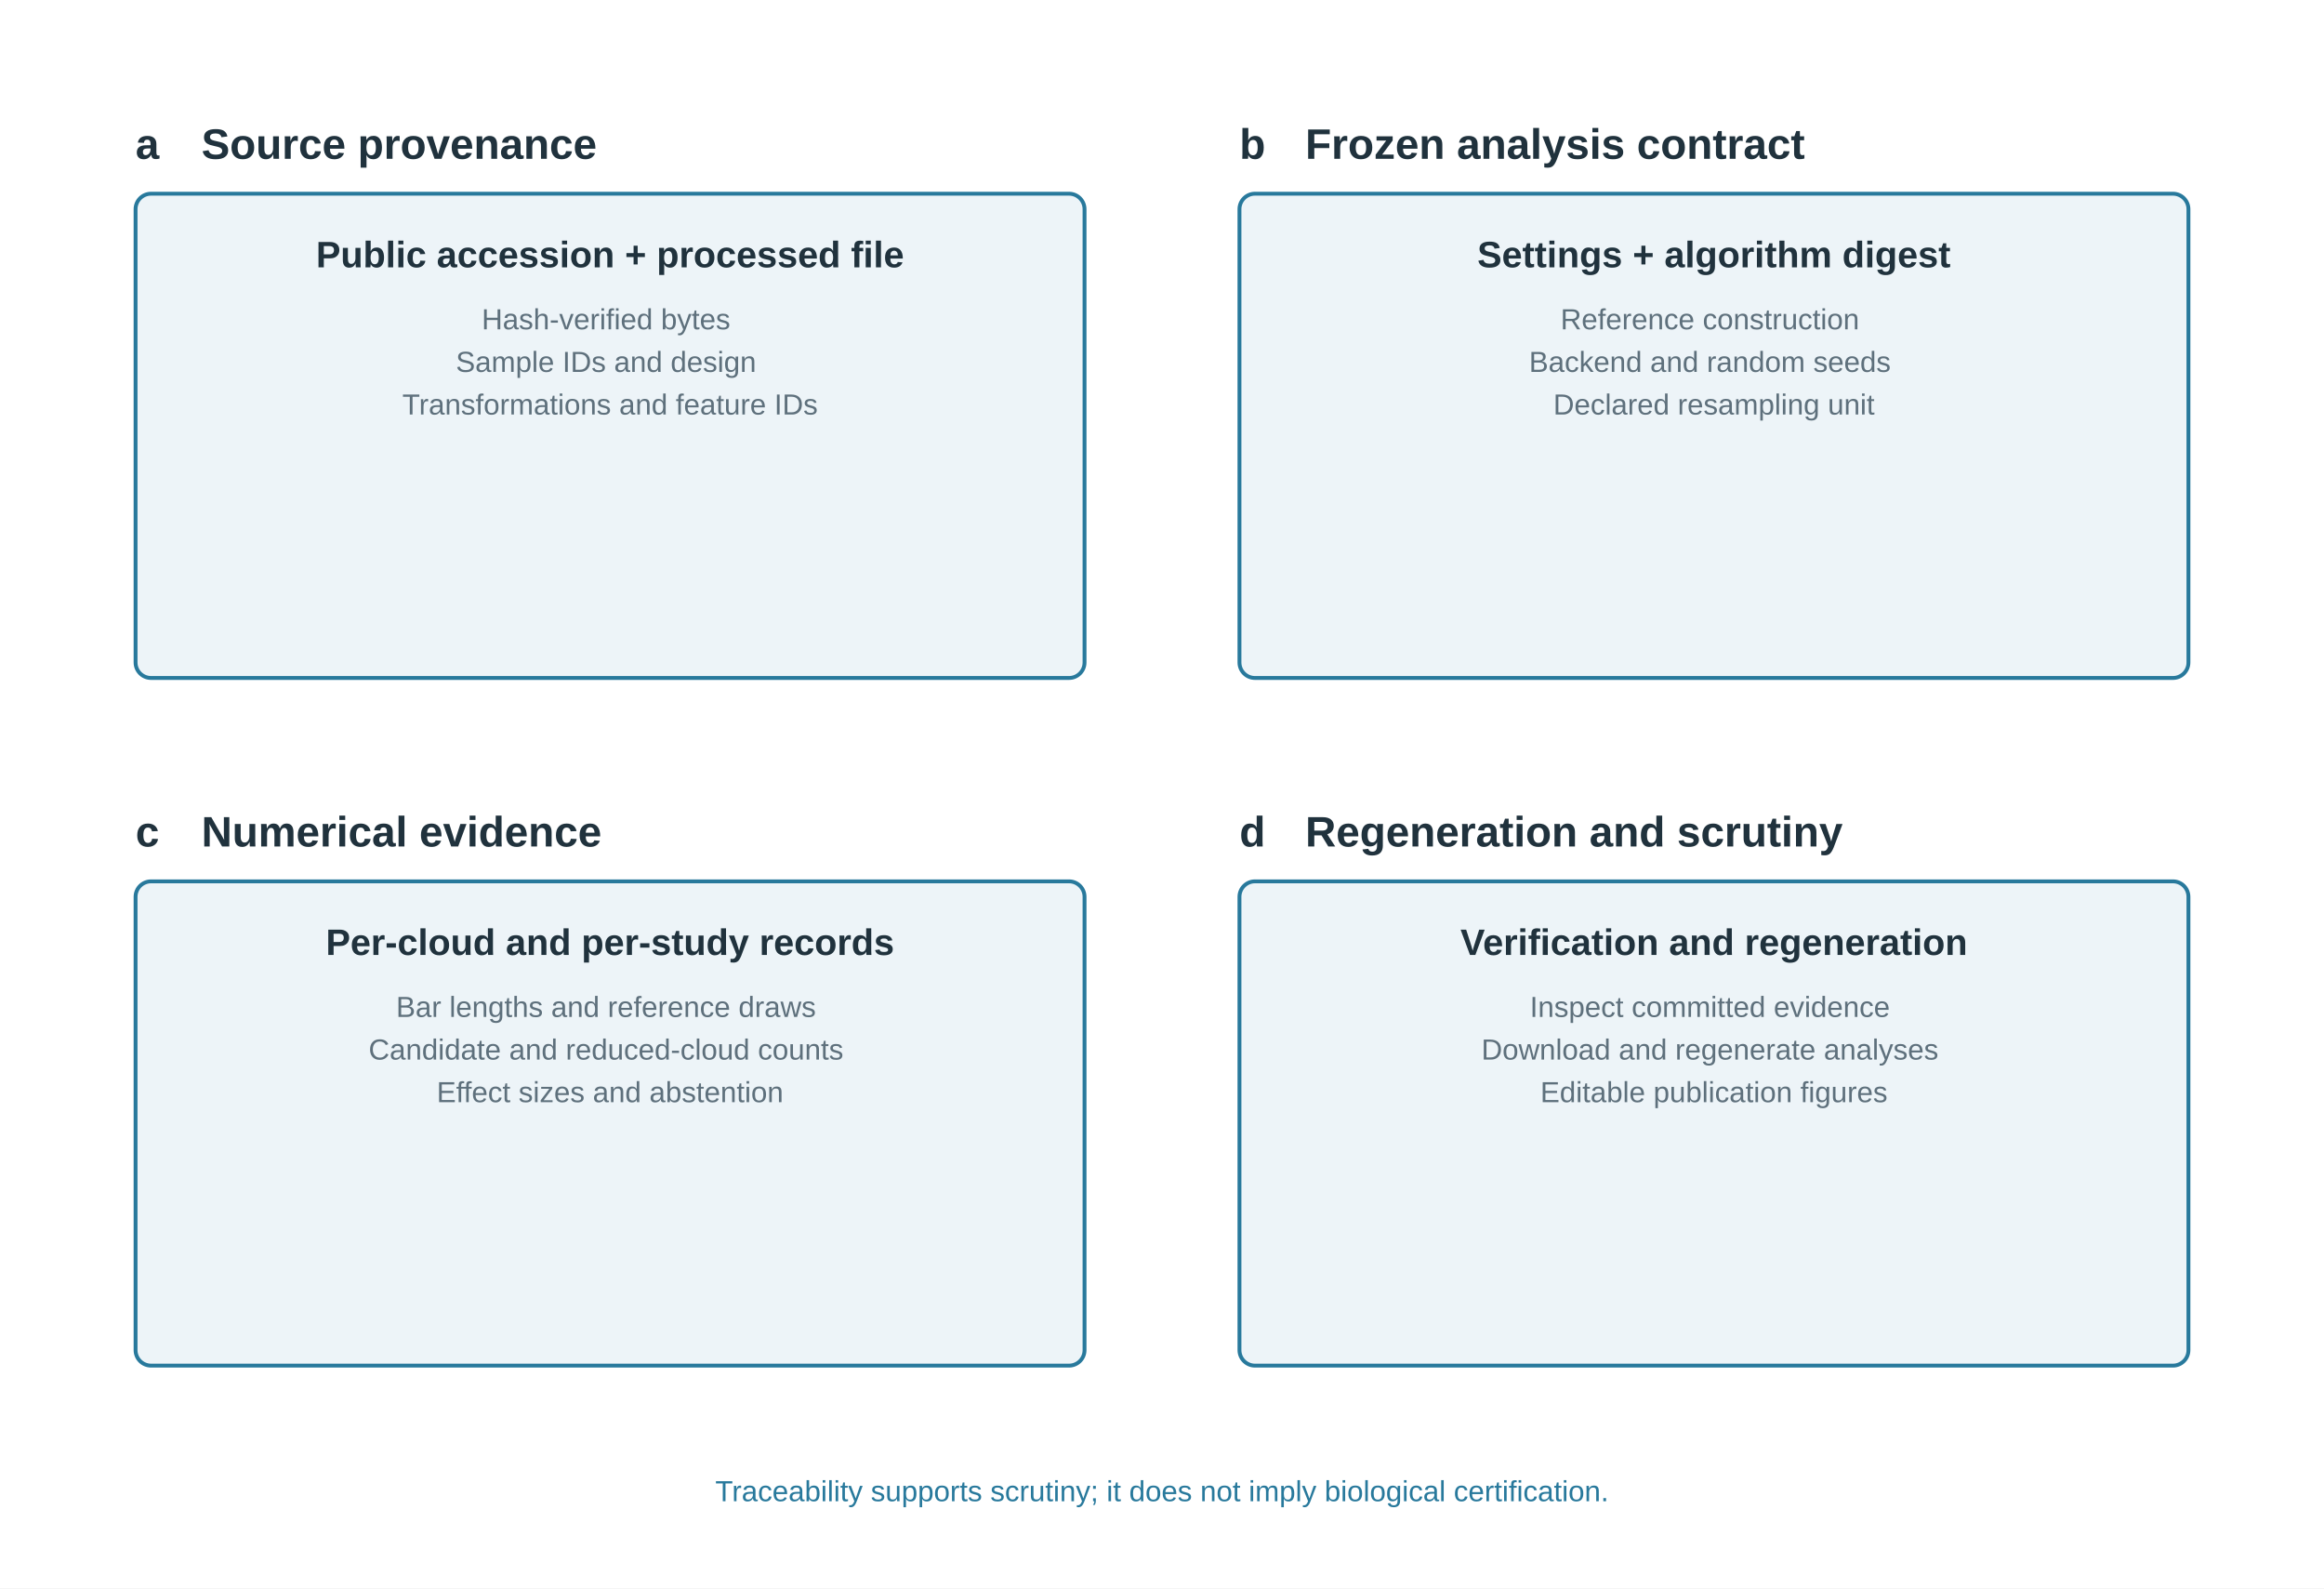
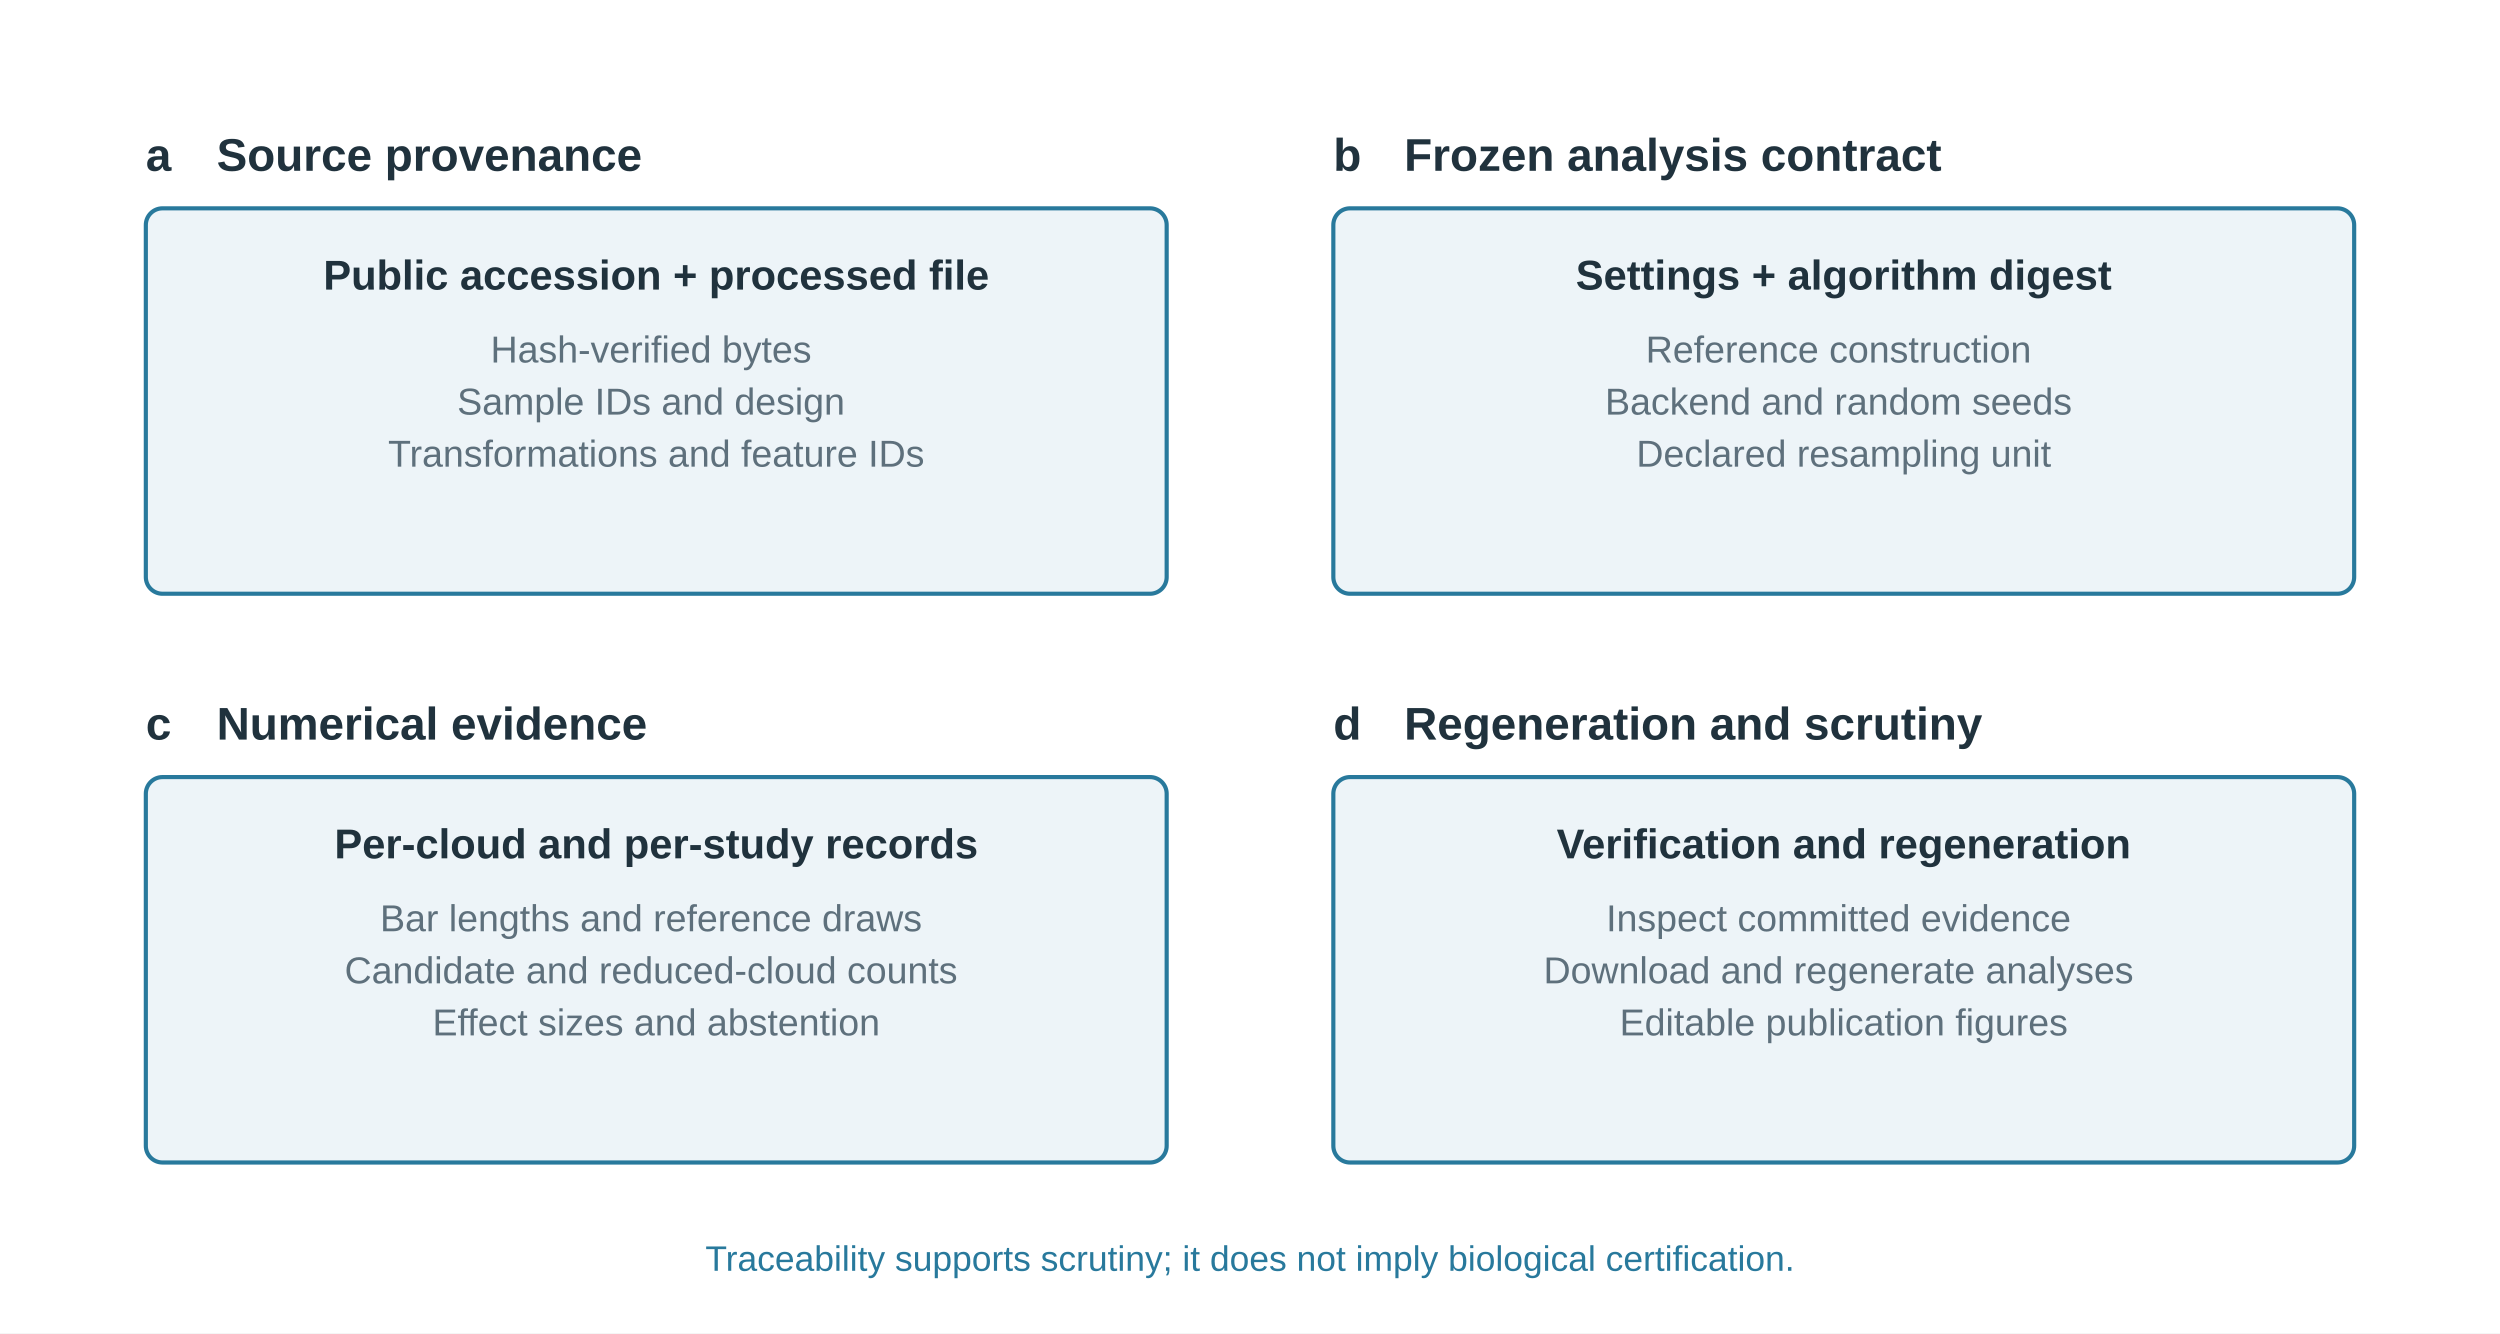
- <svg xmlns="http://www.w3.org/2000/svg" width="1200pt" height="820pt" viewBox="0 0 1200 820">
-   <rect width="1200" height="820" fill="#ffffff" />
-   <text x="70" y="82" font-family="Arial, Helvetica, sans-serif" font-size="22" font-weight="700" fill="#20323d" text-anchor="start">
-     <tspan x="70">a</tspan>
+ <svg xmlns="http://www.w3.org/2000/svg" width="1200pt" height="640pt" viewBox="0 0 1200 640">
+   <rect width="1200" height="640" fill="#ffffff" />
+   <text x="70" y="82" font-family="Arial, Helvetica, sans-serif" font-size="22" font-weight="700" fill="#20323d" text-anchor="start">a</text>
+   <text x="104" y="82" font-family="Arial, Helvetica, sans-serif" font-size="22" font-weight="700" fill="#20323d" text-anchor="start">Source provenance</text>
+   <rect x="70" y="100" width="490" height="185" rx="8" fill="#edf4f8" stroke="#28799c" stroke-width="2" />
+   <text x="315" y="139" font-family="Arial, Helvetica, sans-serif" font-size="20" font-weight="700" fill="#20323d" text-anchor="middle">Public accession + processed file</text>
+   <text x="315" y="174" font-family="Arial, Helvetica, sans-serif" font-size="18" fill="#5e707c" text-anchor="middle">
+     <tspan x="315">Hash-verified bytes</tspan>
+     <tspan x="315" dy="25">Sample IDs and design</tspan>
+     <tspan x="315" dy="25">Transformations and feature IDs</tspan>
  </text>
-   <text x="104" y="82" font-family="Arial, Helvetica, sans-serif" font-size="22" font-weight="700" fill="#20323d" text-anchor="start">
-     <tspan x="104">Source provenance</tspan>
+   <text x="640" y="82" font-family="Arial, Helvetica, sans-serif" font-size="22" font-weight="700" fill="#20323d" text-anchor="start">b</text>
+   <text x="674" y="82" font-family="Arial, Helvetica, sans-serif" font-size="22" font-weight="700" fill="#20323d" text-anchor="start">Frozen analysis contract</text>
+   <rect x="640" y="100" width="490" height="185" rx="8" fill="#edf4f8" stroke="#28799c" stroke-width="2" />
+   <text x="885" y="139" font-family="Arial, Helvetica, sans-serif" font-size="20" font-weight="700" fill="#20323d" text-anchor="middle">Settings + algorithm digest</text>
+   <text x="885" y="174" font-family="Arial, Helvetica, sans-serif" font-size="18" fill="#5e707c" text-anchor="middle">
+     <tspan x="885">Reference construction</tspan>
+     <tspan x="885" dy="25">Backend and random seeds</tspan>
+     <tspan x="885" dy="25">Declared resampling unit</tspan>
  </text>
-   <rect x="70" y="100" width="490" height="250" rx="8" fill="#edf4f8" stroke="#28799c" stroke-width="2" />
-   <text x="315" y="138" font-family="Arial, Helvetica, sans-serif" font-size="19" font-weight="700" fill="#20323d" text-anchor="middle">
-     <tspan x="315">Public accession + processed file</tspan>
+   <text x="70" y="355" font-family="Arial, Helvetica, sans-serif" font-size="22" font-weight="700" fill="#20323d" text-anchor="start">c</text>
+   <text x="104" y="355" font-family="Arial, Helvetica, sans-serif" font-size="22" font-weight="700" fill="#20323d" text-anchor="start">Numerical evidence</text>
+   <rect x="70" y="373" width="490" height="185" rx="8" fill="#edf4f8" stroke="#28799c" stroke-width="2" />
+   <text x="315" y="412" font-family="Arial, Helvetica, sans-serif" font-size="20" font-weight="700" fill="#20323d" text-anchor="middle">Per-cloud and per-study records</text>
+   <text x="315" y="447" font-family="Arial, Helvetica, sans-serif" font-size="18" fill="#5e707c" text-anchor="middle">
+     <tspan x="315">Bar lengths and reference draws</tspan>
+     <tspan x="315" dy="25">Candidate and reduced-cloud counts</tspan>
+     <tspan x="315" dy="25">Effect sizes and abstention</tspan>
  </text>
-   <text x="315" y="170" font-family="Arial, Helvetica, sans-serif" font-size="15" font-weight="400" fill="#5e707c" text-anchor="middle">
-     <tspan x="315">Hash-verified bytes</tspan>
-     <tspan x="315" dy="22">Sample IDs and design</tspan>
-     <tspan x="315" dy="22">Transformations and feature IDs</tspan>
+   <text x="640" y="355" font-family="Arial, Helvetica, sans-serif" font-size="22" font-weight="700" fill="#20323d" text-anchor="start">d</text>
+   <text x="674" y="355" font-family="Arial, Helvetica, sans-serif" font-size="22" font-weight="700" fill="#20323d" text-anchor="start">Regeneration and scrutiny</text>
+   <rect x="640" y="373" width="490" height="185" rx="8" fill="#edf4f8" stroke="#28799c" stroke-width="2" />
+   <text x="885" y="412" font-family="Arial, Helvetica, sans-serif" font-size="20" font-weight="700" fill="#20323d" text-anchor="middle">Verification and regeneration</text>
+   <text x="885" y="447" font-family="Arial, Helvetica, sans-serif" font-size="18" fill="#5e707c" text-anchor="middle">
+     <tspan x="885">Inspect committed evidence</tspan>
+     <tspan x="885" dy="25">Download and regenerate analyses</tspan>
+     <tspan x="885" dy="25">Editable publication figures</tspan>
  </text>
-   <text x="640" y="82" font-family="Arial, Helvetica, sans-serif" font-size="22" font-weight="700" fill="#20323d" text-anchor="start">
-     <tspan x="640">b</tspan>
-   </text>
-   <text x="674" y="82" font-family="Arial, Helvetica, sans-serif" font-size="22" font-weight="700" fill="#20323d" text-anchor="start">
-     <tspan x="674">Frozen analysis contract</tspan>
-   </text>
-   <rect x="640" y="100" width="490" height="250" rx="8" fill="#edf4f8" stroke="#28799c" stroke-width="2" />
-   <text x="885" y="138" font-family="Arial, Helvetica, sans-serif" font-size="19" font-weight="700" fill="#20323d" text-anchor="middle">
-     <tspan x="885">Settings + algorithm digest</tspan>
-   </text>
-   <text x="885" y="170" font-family="Arial, Helvetica, sans-serif" font-size="15" font-weight="400" fill="#5e707c" text-anchor="middle">
-     <tspan x="885">Reference construction</tspan>
-     <tspan x="885" dy="22">Backend and random seeds</tspan>
-     <tspan x="885" dy="22">Declared resampling unit</tspan>
-   </text>
-   <text x="70" y="437" font-family="Arial, Helvetica, sans-serif" font-size="22" font-weight="700" fill="#20323d" text-anchor="start">
-     <tspan x="70">c</tspan>
-   </text>
-   <text x="104" y="437" font-family="Arial, Helvetica, sans-serif" font-size="22" font-weight="700" fill="#20323d" text-anchor="start">
-     <tspan x="104">Numerical evidence</tspan>
-   </text>
-   <rect x="70" y="455" width="490" height="250" rx="8" fill="#edf4f8" stroke="#28799c" stroke-width="2" />
-   <text x="315" y="493" font-family="Arial, Helvetica, sans-serif" font-size="19" font-weight="700" fill="#20323d" text-anchor="middle">
-     <tspan x="315">Per-cloud and per-study records</tspan>
-   </text>
-   <text x="315" y="525" font-family="Arial, Helvetica, sans-serif" font-size="15" font-weight="400" fill="#5e707c" text-anchor="middle">
-     <tspan x="315">Bar lengths and reference draws</tspan>
-     <tspan x="315" dy="22">Candidate and reduced-cloud counts</tspan>
-     <tspan x="315" dy="22">Effect sizes and abstention</tspan>
-   </text>
-   <text x="640" y="437" font-family="Arial, Helvetica, sans-serif" font-size="22" font-weight="700" fill="#20323d" text-anchor="start">
-     <tspan x="640">d</tspan>
-   </text>
-   <text x="674" y="437" font-family="Arial, Helvetica, sans-serif" font-size="22" font-weight="700" fill="#20323d" text-anchor="start">
-     <tspan x="674">Regeneration and scrutiny</tspan>
-   </text>
-   <rect x="640" y="455" width="490" height="250" rx="8" fill="#edf4f8" stroke="#28799c" stroke-width="2" />
-   <text x="885" y="493" font-family="Arial, Helvetica, sans-serif" font-size="19" font-weight="700" fill="#20323d" text-anchor="middle">
-     <tspan x="885">Verification and regeneration</tspan>
-   </text>
-   <text x="885" y="525" font-family="Arial, Helvetica, sans-serif" font-size="15" font-weight="400" fill="#5e707c" text-anchor="middle">
-     <tspan x="885">Inspect committed evidence</tspan>
-     <tspan x="885" dy="22">Download and regenerate analyses</tspan>
-     <tspan x="885" dy="22">Editable publication figures</tspan>
-   </text>
-   <text x="600" y="775" font-family="Arial, Helvetica, sans-serif" font-size="15" font-weight="400" fill="#28799c" text-anchor="middle">
-     <tspan x="600">Traceability supports scrutiny; it does not imply biological certification.</tspan>
-   </text>
+   <text x="600" y="610" font-family="Arial, Helvetica, sans-serif" font-size="17" fill="#28799c" text-anchor="middle">Traceability supports scrutiny; it does not imply biological certification.</text>
</svg>
